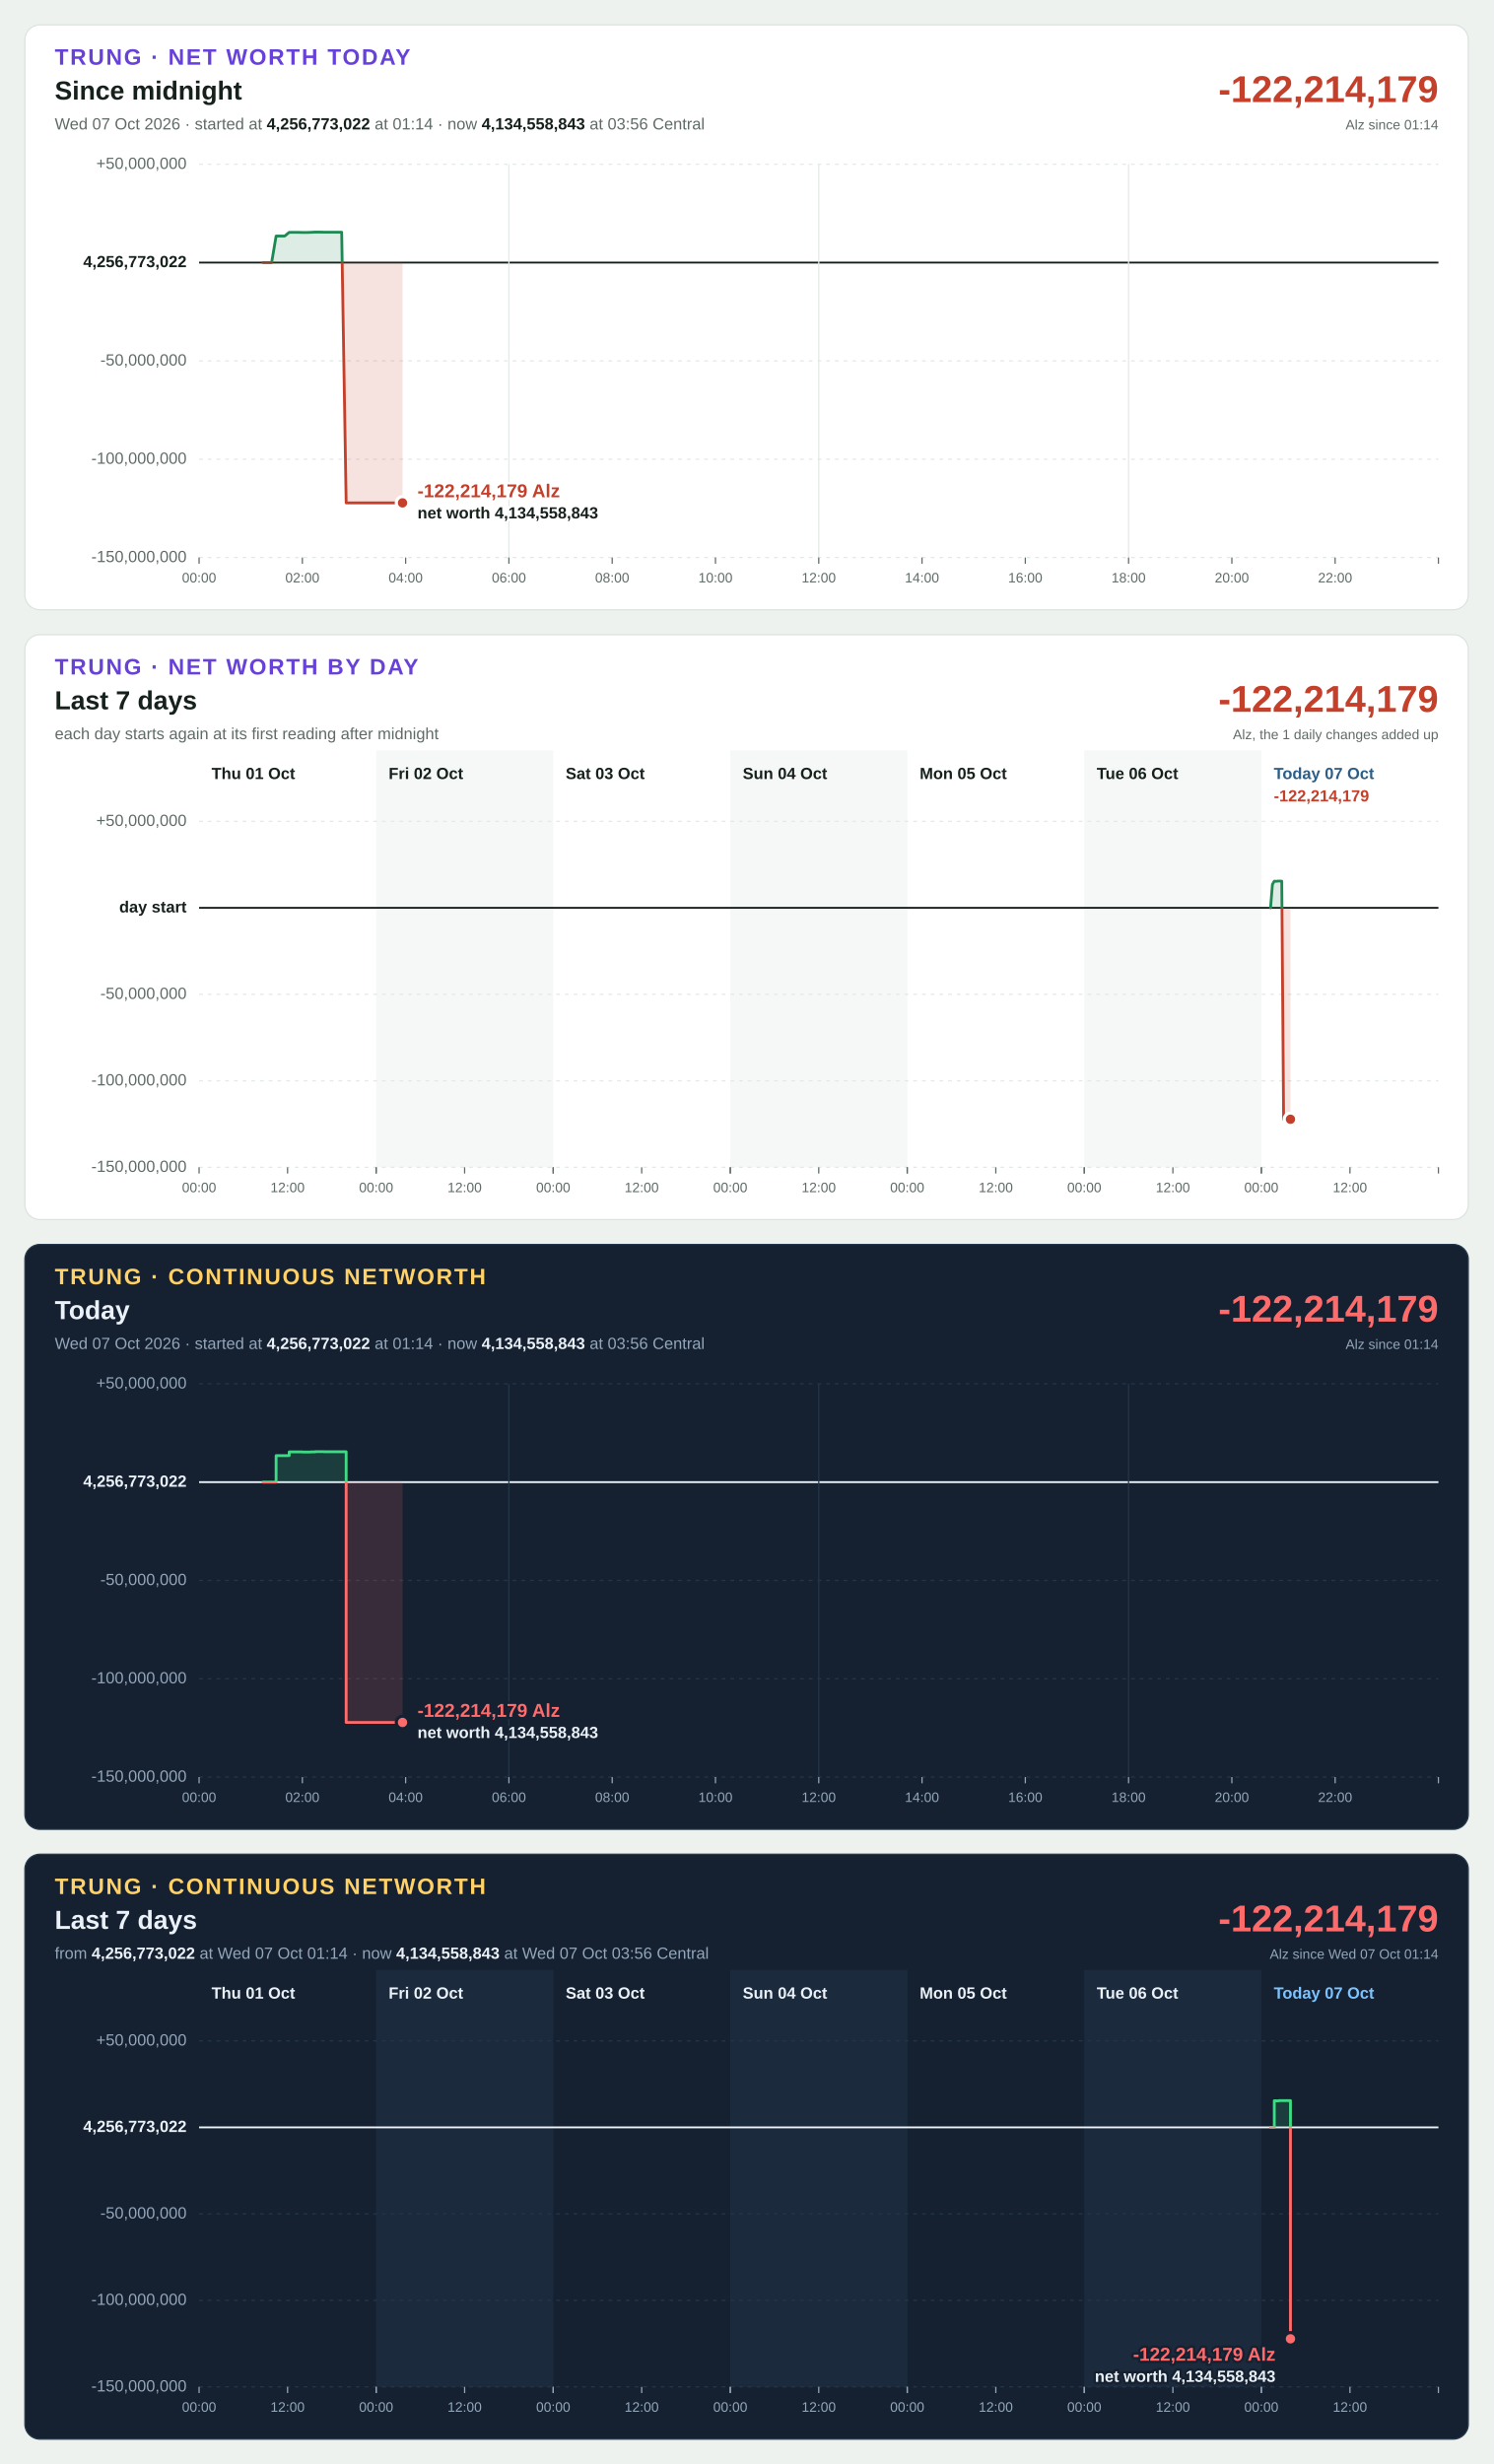
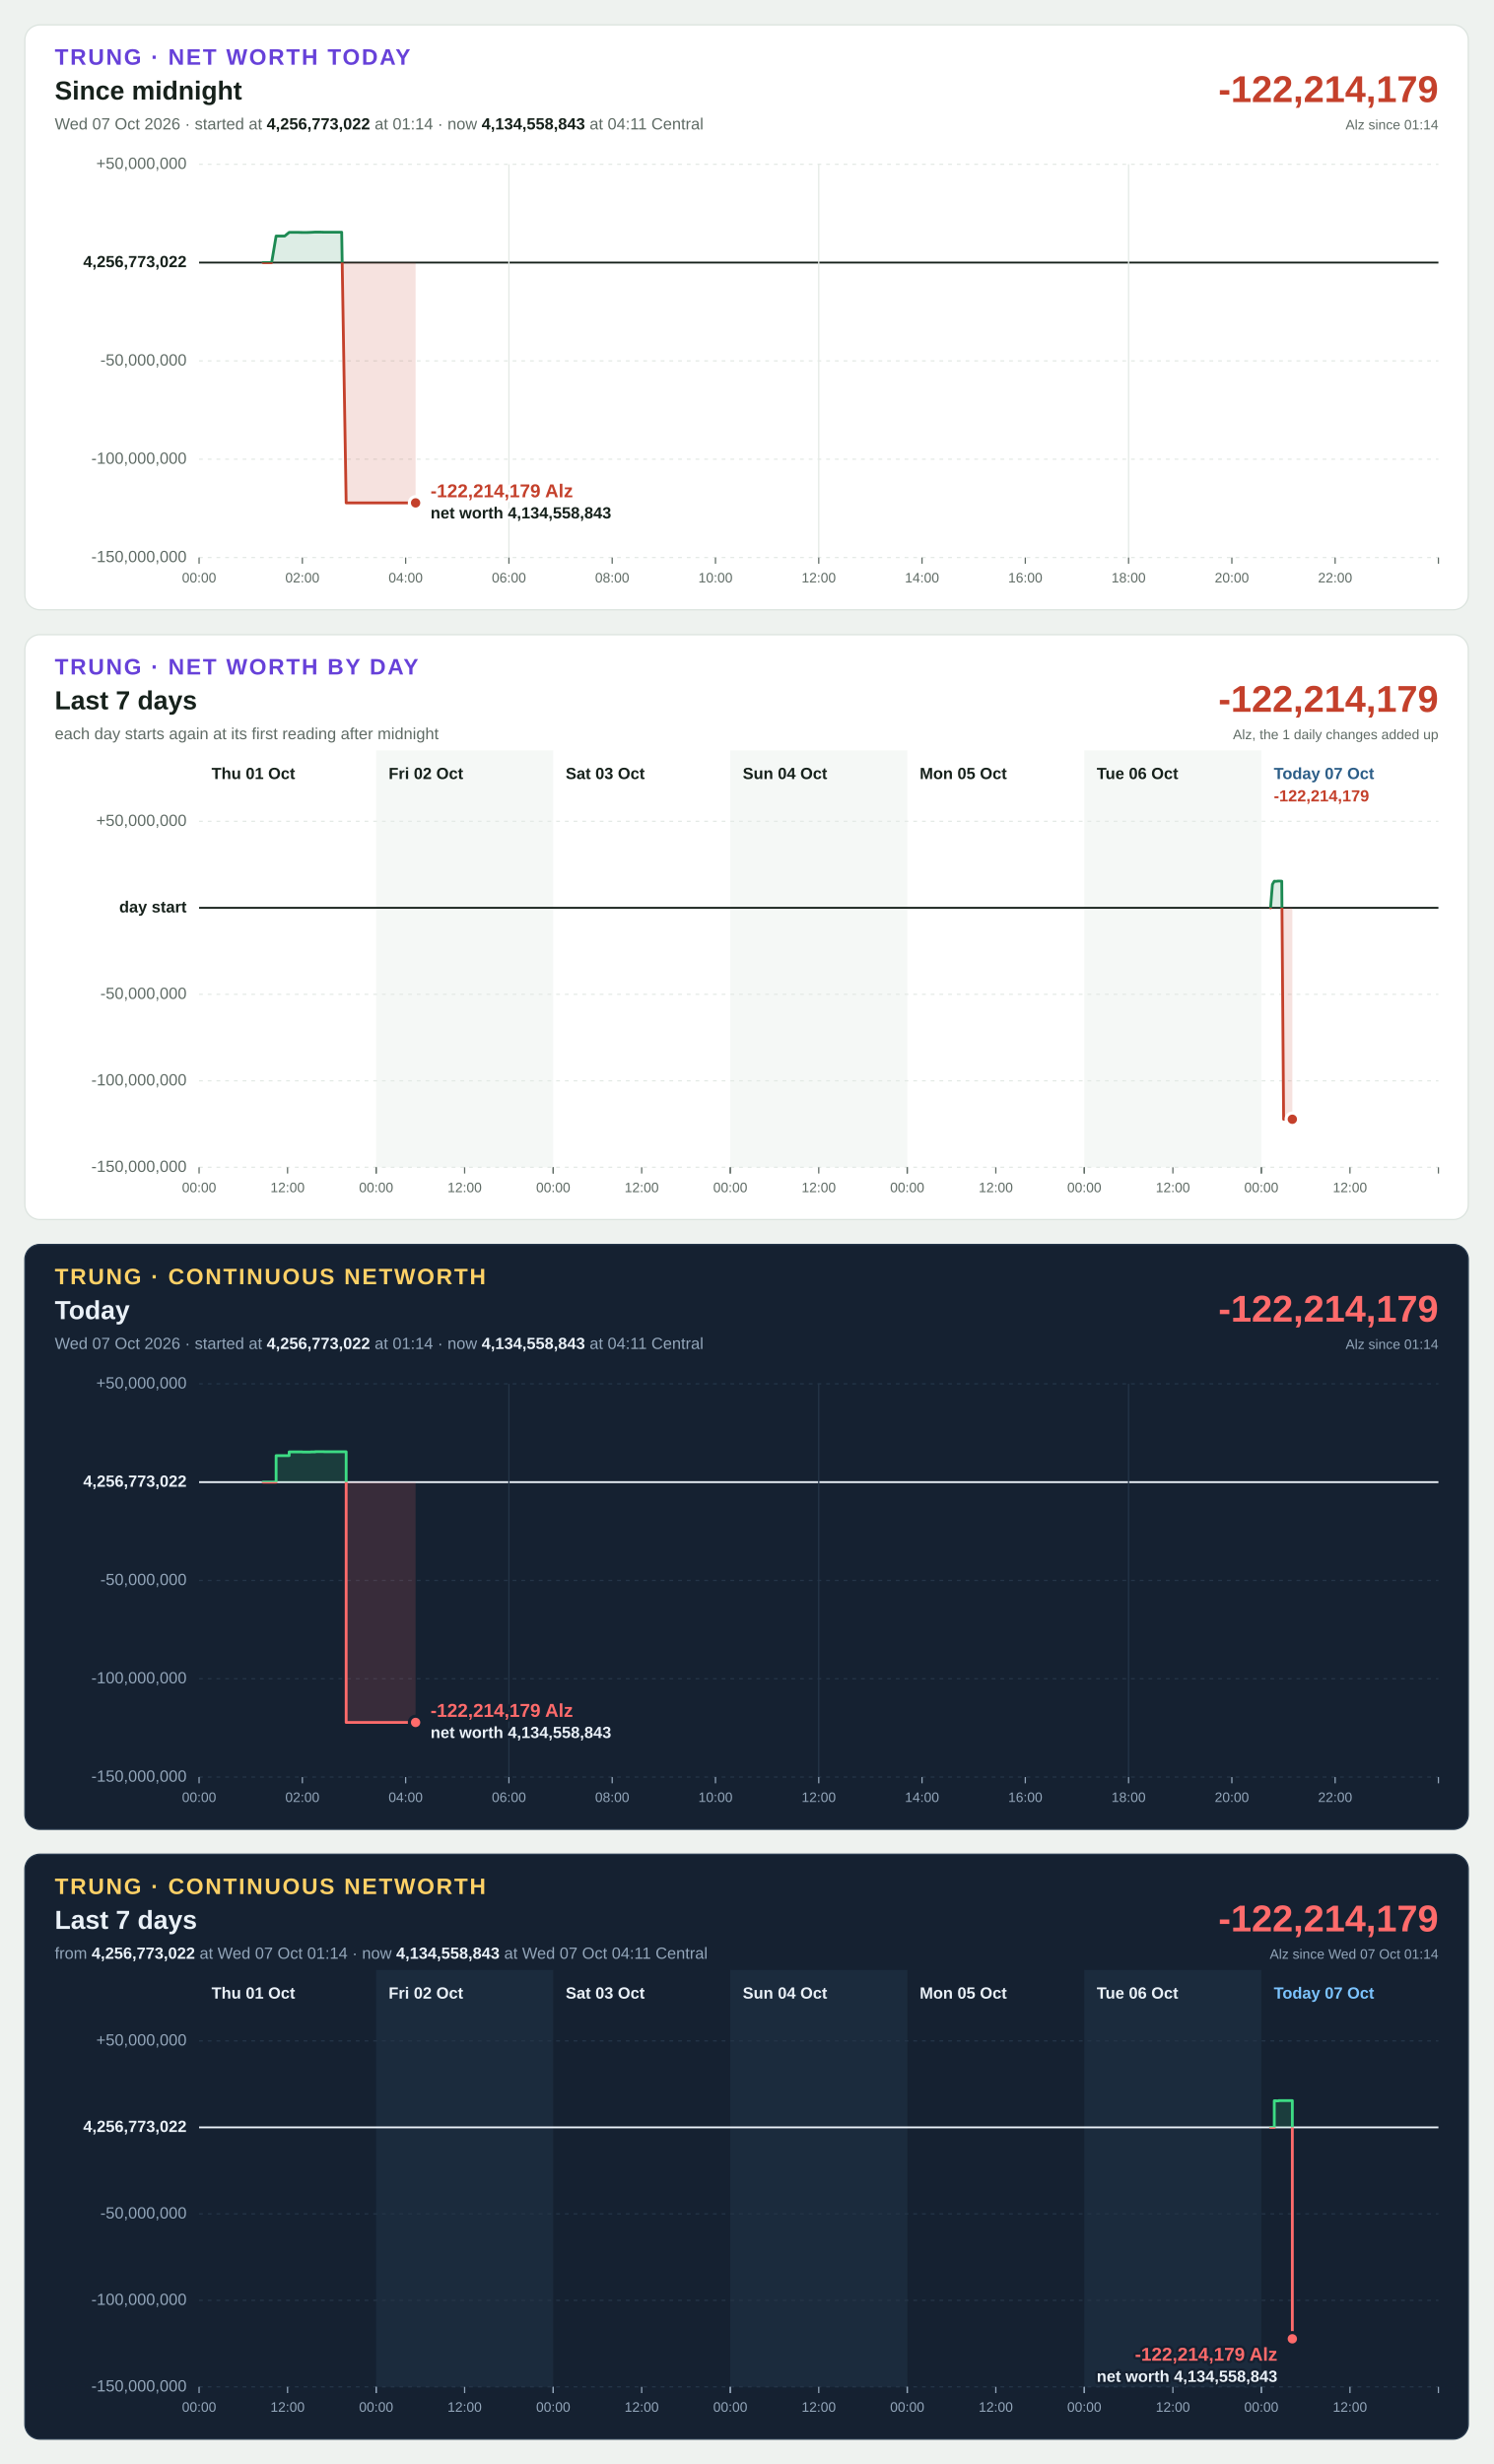
<svg xmlns="http://www.w3.org/2000/svg" width="1200" height="1980" viewBox="0 0 1200 1980" font-family="Segoe UI, Helvetica Neue, Arial, sans-serif" font-size="13" style="font-variant-numeric: tabular-nums">
  <rect width="1200" height="1980" fill="#eef2ef" />
  <g transform="translate(20,20)">
    <rect width="1160" height="470" rx="12" fill="#ffffff" stroke="#dbe3de" />
    <text x="24" y="32" font-size="18" font-weight="700" letter-spacing="1.4" fill="#6741d9">TRUNG · NET WORTH TODAY</text>
    <text x="24" y="60" font-size="21" font-weight="700" fill="#16211b">Since midnight</text>
-     <text x="24" y="84" fill="#5f6b65">Wed 07 Oct 2026 · started at <tspan font-weight="700" fill="#16211b">4,256,773,022</tspan> at 01:14 · now <tspan font-weight="700" fill="#16211b">4,134,558,843</tspan> at 03:56 Central</text>
+     <text x="24" y="84" fill="#5f6b65">Wed 07 Oct 2026 · started at <tspan font-weight="700" fill="#16211b">4,256,773,022</tspan> at 01:14 · now <tspan font-weight="700" fill="#16211b">4,134,558,843</tspan> at 04:11 Central</text>
    <text x="1136" y="62" font-size="30" font-weight="700" text-anchor="end" fill="#c4402b">-122,214,179</text>
    <text x="1136" y="84" font-size="11" text-anchor="end" fill="#5f6b65">Alz since 01:14</text>
    <line x1="140" x2="1136" y1="428.0" y2="428.0" stroke="#e3e9e5" stroke-width="1" stroke-dasharray="3 4" />
    <text x="130" y="428.0" text-anchor="end" dominant-baseline="middle" font-weight="400" fill="#5f6b65">-150,000,000</text>
    <line x1="140" x2="1136" y1="349.0" y2="349.0" stroke="#e3e9e5" stroke-width="1" stroke-dasharray="3 4" />
    <text x="130" y="349.0" text-anchor="end" dominant-baseline="middle" font-weight="400" fill="#5f6b65">-100,000,000</text>
    <line x1="140" x2="1136" y1="270.0" y2="270.0" stroke="#e3e9e5" stroke-width="1" stroke-dasharray="3 4" />
    <text x="130" y="270.0" text-anchor="end" dominant-baseline="middle" font-weight="400" fill="#5f6b65">-50,000,000</text>
    <line x1="140" x2="1136" y1="191.0" y2="191.0" stroke="#16211b" stroke-width="1.5" />
    <text x="130" y="191.0" text-anchor="end" dominant-baseline="middle" font-weight="700" fill="#16211b">4,256,773,022</text>
    <line x1="140" x2="1136" y1="112.0" y2="112.0" stroke="#e3e9e5" stroke-width="1" stroke-dasharray="3 4" />
    <text x="130" y="112.0" text-anchor="end" dominant-baseline="middle" font-weight="400" fill="#5f6b65">+50,000,000</text>
    <line x1="140.0" x2="140.0" y1="428" y2="433" stroke="#5f6b65" stroke-width="1" />
    <text x="140.0" y="448" font-size="11" text-anchor="middle" fill="#5f6b65">00:00</text>
    <line x1="223.0" x2="223.0" y1="428" y2="433" stroke="#5f6b65" stroke-width="1" />
    <text x="223.0" y="448" font-size="11" text-anchor="middle" fill="#5f6b65">02:00</text>
    <line x1="306.0" x2="306.0" y1="428" y2="433" stroke="#5f6b65" stroke-width="1" />
    <text x="306.0" y="448" font-size="11" text-anchor="middle" fill="#5f6b65">04:00</text>
    <line x1="389.0" x2="389.0" y1="112" y2="428" stroke="#e3e9e5" stroke-width="1" />
    <line x1="389.0" x2="389.0" y1="428" y2="433" stroke="#5f6b65" stroke-width="1" />
    <text x="389.0" y="448" font-size="11" text-anchor="middle" fill="#5f6b65">06:00</text>
    <line x1="472.0" x2="472.0" y1="428" y2="433" stroke="#5f6b65" stroke-width="1" />
    <text x="472.0" y="448" font-size="11" text-anchor="middle" fill="#5f6b65">08:00</text>
    <line x1="555.0" x2="555.0" y1="428" y2="433" stroke="#5f6b65" stroke-width="1" />
    <text x="555.0" y="448" font-size="11" text-anchor="middle" fill="#5f6b65">10:00</text>
    <line x1="638.0" x2="638.0" y1="112" y2="428" stroke="#e3e9e5" stroke-width="1" />
    <line x1="638.0" x2="638.0" y1="428" y2="433" stroke="#5f6b65" stroke-width="1" />
    <text x="638.0" y="448" font-size="11" text-anchor="middle" fill="#5f6b65">12:00</text>
    <line x1="721.0" x2="721.0" y1="428" y2="433" stroke="#5f6b65" stroke-width="1" />
    <text x="721.0" y="448" font-size="11" text-anchor="middle" fill="#5f6b65">14:00</text>
    <line x1="804.0" x2="804.0" y1="428" y2="433" stroke="#5f6b65" stroke-width="1" />
    <text x="804.0" y="448" font-size="11" text-anchor="middle" fill="#5f6b65">16:00</text>
    <line x1="887.0" x2="887.0" y1="112" y2="428" stroke="#e3e9e5" stroke-width="1" />
    <line x1="887.0" x2="887.0" y1="428" y2="433" stroke="#5f6b65" stroke-width="1" />
    <text x="887.0" y="448" font-size="11" text-anchor="middle" fill="#5f6b65">18:00</text>
    <line x1="970.0" x2="970.0" y1="428" y2="433" stroke="#5f6b65" stroke-width="1" />
    <text x="970.0" y="448" font-size="11" text-anchor="middle" fill="#5f6b65">20:00</text>
    <line x1="1053.0" x2="1053.0" y1="428" y2="433" stroke="#5f6b65" stroke-width="1" />
    <text x="1053.0" y="448" font-size="11" text-anchor="middle" fill="#5f6b65">22:00</text>
    <line x1="1136.0" x2="1136.0" y1="428" y2="433" stroke="#5f6b65" stroke-width="1" />
    <defs>
-       <path id="shape-today" d="M191.4 191.0L191.4 191.0L194.9 191.0L198.3 191.0L201.9 169.7L205.5 169.7L208.8 169.7L212.4 166.7L216.0 166.7L219.4 166.7L223.0 166.8L226.7 166.8L229.8 166.7L233.4 166.5L237.0 166.5L240.4 166.6L244.1 166.6L247.7 166.6L250.9 166.6L254.6 166.6L258.2 384.1L261.3 384.1L265.0 384.1L268.7 384.1L271.9 384.1L275.4 384.1L279.0 384.1L282.4 384.1L286.2 384.1L289.8 384.1L293.0 384.1L296.7 384.1L300.3 384.1L303.5 384.1L303.5 191.0Z" />
-       <path id="line-today" d="M191.4 191.0L194.9 191.0L198.3 191.0L201.9 169.7L205.5 169.7L208.8 169.7L212.4 166.7L216.0 166.7L219.4 166.7L223.0 166.8L226.7 166.8L229.8 166.7L233.4 166.5L237.0 166.5L240.4 166.6L244.1 166.6L247.7 166.6L250.9 166.6L254.6 166.6L258.2 384.1L261.3 384.1L265.0 384.1L268.7 384.1L271.9 384.1L275.4 384.1L279.0 384.1L282.4 384.1L286.2 384.1L289.8 384.1L293.0 384.1L296.7 384.1L300.3 384.1L303.5 384.1" />
+       <path id="shape-today" d="M191.4 191.0L191.4 191.0L194.9 191.0L198.3 191.0L201.9 169.7L205.5 169.7L208.8 169.7L212.4 166.7L216.0 166.7L219.4 166.7L223.0 166.8L226.7 166.8L229.8 166.7L233.4 166.5L237.0 166.5L240.4 166.6L244.1 166.6L247.7 166.6L250.9 166.6L254.6 166.6L258.2 384.1L261.3 384.1L265.0 384.1L268.7 384.1L271.9 384.1L275.4 384.1L279.0 384.1L282.4 384.1L286.2 384.1L289.8 384.1L293.0 384.1L296.7 384.1L300.3 384.1L303.5 384.1L307.2 384.1L310.8 384.1L314.0 384.1L314.0 191.0Z" />
+       <path id="line-today" d="M191.4 191.0L194.9 191.0L198.3 191.0L201.9 169.7L205.5 169.7L208.8 169.7L212.4 166.7L216.0 166.7L219.4 166.7L223.0 166.8L226.7 166.8L229.8 166.7L233.4 166.5L237.0 166.5L240.4 166.6L244.1 166.6L247.7 166.6L250.9 166.6L254.6 166.6L258.2 384.1L261.3 384.1L265.0 384.1L268.7 384.1L271.9 384.1L275.4 384.1L279.0 384.1L282.4 384.1L286.2 384.1L289.8 384.1L293.0 384.1L296.7 384.1L300.3 384.1L303.5 384.1L307.2 384.1L310.8 384.1L314.0 384.1" />
      <clipPath id="up-today">
        <rect x="140" y="112" width="996" height="79.0" />
      </clipPath>
      <clipPath id="down-today">
        <rect x="140" y="191.0" width="996" height="237.0" />
      </clipPath>
    </defs>
    <use href="#shape-today" fill="#1d8a53" fill-opacity="0.15" clip-path="url(#up-today)" />
    <use href="#line-today" fill="none" stroke="#1d8a53" stroke-width="2.25" stroke-linejoin="round" stroke-linecap="round" clip-path="url(#up-today)" />
    <use href="#shape-today" fill="#c4402b" fill-opacity="0.15" clip-path="url(#down-today)" />
    <use href="#line-today" fill="none" stroke="#c4402b" stroke-width="2.25" stroke-linejoin="round" stroke-linecap="round" clip-path="url(#down-today)" />
-     <circle cx="303.5" cy="384.1" r="5" fill="#c4402b" stroke="#ffffff" stroke-width="2.5" />
-     <text x="315.5" y="379.6" text-anchor="start" font-size="15" font-weight="700" fill="#c4402b" stroke="#ffffff" stroke-width="4" stroke-linejoin="round" paint-order="stroke">-122,214,179 Alz</text>
-     <text x="315.5" y="396.6" text-anchor="start" font-size="13" font-weight="600" fill="#16211b" stroke="#ffffff" stroke-width="4" stroke-linejoin="round" paint-order="stroke">net worth 4,134,558,843</text>
+     <circle cx="314.0" cy="384.1" r="5" fill="#c4402b" stroke="#ffffff" stroke-width="2.5" />
+     <text x="326.0" y="379.6" text-anchor="start" font-size="15" font-weight="700" fill="#c4402b" stroke="#ffffff" stroke-width="4" stroke-linejoin="round" paint-order="stroke">-122,214,179 Alz</text>
+     <text x="326.0" y="396.6" text-anchor="start" font-size="13" font-weight="600" fill="#16211b" stroke="#ffffff" stroke-width="4" stroke-linejoin="round" paint-order="stroke">net worth 4,134,558,843</text>
  </g>
  <g transform="translate(20,510)">
    <rect width="1160" height="470" rx="12" fill="#ffffff" stroke="#dbe3de" />
    <text x="24" y="32" font-size="18" font-weight="700" letter-spacing="1.4" fill="#6741d9">TRUNG · NET WORTH BY DAY</text>
    <text x="24" y="60" font-size="21" font-weight="700" fill="#16211b">Last 7 days</text>
    <text x="24" y="84" fill="#5f6b65">each day starts again at its first reading after midnight</text>
    <text x="1136" y="62" font-size="30" font-weight="700" text-anchor="end" fill="#c4402b">-122,214,179</text>
    <text x="1136" y="84" font-size="11" text-anchor="end" fill="#5f6b65">Alz, the 1 daily changes added up</text>
    <rect x="282.3" y="93" width="142.3" height="335" fill="#f5f8f6" />
    <rect x="566.9" y="93" width="142.3" height="335" fill="#f5f8f6" />
    <rect x="851.4" y="93" width="142.3" height="335" fill="#f5f8f6" />
    <line x1="140" x2="1136" y1="428.0" y2="428.0" stroke="#e3e9e5" stroke-width="1" stroke-dasharray="3 4" />
    <text x="130" y="428.0" text-anchor="end" dominant-baseline="middle" font-weight="400" fill="#5f6b65">-150,000,000</text>
    <line x1="140" x2="1136" y1="358.5" y2="358.5" stroke="#e3e9e5" stroke-width="1" stroke-dasharray="3 4" />
    <text x="130" y="358.5" text-anchor="end" dominant-baseline="middle" font-weight="400" fill="#5f6b65">-100,000,000</text>
    <line x1="140" x2="1136" y1="289.0" y2="289.0" stroke="#e3e9e5" stroke-width="1" stroke-dasharray="3 4" />
    <text x="130" y="289.0" text-anchor="end" dominant-baseline="middle" font-weight="400" fill="#5f6b65">-50,000,000</text>
    <line x1="140" x2="1136" y1="219.5" y2="219.5" stroke="#16211b" stroke-width="1.5" />
    <text x="130" y="219.5" text-anchor="end" dominant-baseline="middle" font-weight="700" fill="#16211b">day start</text>
    <line x1="140" x2="1136" y1="150.0" y2="150.0" stroke="#e3e9e5" stroke-width="1" stroke-dasharray="3 4" />
    <text x="130" y="150.0" text-anchor="end" dominant-baseline="middle" font-weight="400" fill="#5f6b65">+50,000,000</text>
    <text x="150.0" y="116" font-weight="700" fill="#16211b">Thu 01 Oct</text>
    <line x1="140.0" x2="140.0" y1="428" y2="433" stroke="#5f6b65" stroke-width="1" />
    <text x="140.0" y="448" font-size="11" text-anchor="middle" fill="#5f6b65">00:00</text>
    <line x1="211.1" x2="211.1" y1="428" y2="433" stroke="#5f6b65" stroke-width="1" />
    <text x="211.1" y="448" font-size="11" text-anchor="middle" fill="#5f6b65">12:00</text>
    <line x1="282.3" x2="282.3" y1="428" y2="433" stroke="#5f6b65" stroke-width="1" />
    <text x="292.3" y="116" font-weight="700" fill="#16211b">Fri 02 Oct</text>
    <line x1="282.3" x2="282.3" y1="428" y2="433" stroke="#5f6b65" stroke-width="1" />
    <text x="282.3" y="448" font-size="11" text-anchor="middle" fill="#5f6b65">00:00</text>
    <line x1="353.4" x2="353.4" y1="428" y2="433" stroke="#5f6b65" stroke-width="1" />
    <text x="353.4" y="448" font-size="11" text-anchor="middle" fill="#5f6b65">12:00</text>
    <line x1="424.6" x2="424.6" y1="428" y2="433" stroke="#5f6b65" stroke-width="1" />
    <text x="434.6" y="116" font-weight="700" fill="#16211b">Sat 03 Oct</text>
    <line x1="424.6" x2="424.6" y1="428" y2="433" stroke="#5f6b65" stroke-width="1" />
    <text x="424.6" y="448" font-size="11" text-anchor="middle" fill="#5f6b65">00:00</text>
    <line x1="495.7" x2="495.7" y1="428" y2="433" stroke="#5f6b65" stroke-width="1" />
    <text x="495.7" y="448" font-size="11" text-anchor="middle" fill="#5f6b65">12:00</text>
    <line x1="566.9" x2="566.9" y1="428" y2="433" stroke="#5f6b65" stroke-width="1" />
    <text x="576.9" y="116" font-weight="700" fill="#16211b">Sun 04 Oct</text>
    <line x1="566.9" x2="566.9" y1="428" y2="433" stroke="#5f6b65" stroke-width="1" />
    <text x="566.9" y="448" font-size="11" text-anchor="middle" fill="#5f6b65">00:00</text>
    <line x1="638.0" x2="638.0" y1="428" y2="433" stroke="#5f6b65" stroke-width="1" />
    <text x="638.0" y="448" font-size="11" text-anchor="middle" fill="#5f6b65">12:00</text>
    <line x1="709.1" x2="709.1" y1="428" y2="433" stroke="#5f6b65" stroke-width="1" />
    <text x="719.1" y="116" font-weight="700" fill="#16211b">Mon 05 Oct</text>
    <line x1="709.1" x2="709.1" y1="428" y2="433" stroke="#5f6b65" stroke-width="1" />
    <text x="709.1" y="448" font-size="11" text-anchor="middle" fill="#5f6b65">00:00</text>
    <line x1="780.3" x2="780.3" y1="428" y2="433" stroke="#5f6b65" stroke-width="1" />
    <text x="780.3" y="448" font-size="11" text-anchor="middle" fill="#5f6b65">12:00</text>
    <line x1="851.4" x2="851.4" y1="428" y2="433" stroke="#5f6b65" stroke-width="1" />
    <text x="861.4" y="116" font-weight="700" fill="#16211b">Tue 06 Oct</text>
    <line x1="851.4" x2="851.4" y1="428" y2="433" stroke="#5f6b65" stroke-width="1" />
    <text x="851.4" y="448" font-size="11" text-anchor="middle" fill="#5f6b65">00:00</text>
    <line x1="922.6" x2="922.6" y1="428" y2="433" stroke="#5f6b65" stroke-width="1" />
    <text x="922.6" y="448" font-size="11" text-anchor="middle" fill="#5f6b65">12:00</text>
    <line x1="993.7" x2="993.7" y1="428" y2="433" stroke="#5f6b65" stroke-width="1" />
    <text x="1003.7" y="116" font-weight="700" fill="#2b5d87">Today 07 Oct</text>
    <line x1="993.7" x2="993.7" y1="428" y2="433" stroke="#5f6b65" stroke-width="1" />
    <text x="993.7" y="448" font-size="11" text-anchor="middle" fill="#5f6b65">00:00</text>
    <line x1="1064.9" x2="1064.9" y1="428" y2="433" stroke="#5f6b65" stroke-width="1" />
    <text x="1064.9" y="448" font-size="11" text-anchor="middle" fill="#5f6b65">12:00</text>
    <line x1="1136.0" x2="1136.0" y1="428" y2="433" stroke="#5f6b65" stroke-width="1" />
    <text x="1003.7" y="134" font-weight="700" fill="#c4402b">-122,214,179</text>
    <defs>
-       <path id="shape-day6" d="M1001.1 219.5L1001.1 219.5L1002.6 200.7L1004.1 198.1L1005.6 198.2L1007.1 198.0L1008.6 198.0L1010.1 198.1L1011.6 389.4L1013.1 389.4L1014.6 389.4L1016.1 389.4L1017.1 389.4L1017.1 219.5Z" />
-       <path id="line-day6" d="M1001.1 219.5L1002.6 200.7L1004.1 198.1L1005.6 198.2L1007.1 198.0L1008.6 198.0L1010.1 198.1L1011.6 389.4L1013.1 389.4L1014.6 389.4L1016.1 389.4L1017.1 389.4" />
+       <path id="shape-day6" d="M1001.1 219.5L1001.1 219.5L1002.6 200.7L1004.1 198.1L1005.6 198.2L1007.1 198.0L1008.6 198.0L1010.1 198.1L1011.6 389.4L1013.1 389.4L1014.6 389.4L1016.1 389.4L1017.6 389.4L1018.6 389.4L1018.6 219.5Z" />
+       <path id="line-day6" d="M1001.1 219.5L1002.6 200.7L1004.1 198.1L1005.6 198.2L1007.1 198.0L1008.6 198.0L1010.1 198.1L1011.6 389.4L1013.1 389.4L1014.6 389.4L1016.1 389.4L1017.6 389.4L1018.6 389.4" />
      <clipPath id="up-day6">
        <rect x="140" y="150" width="996" height="69.5" />
      </clipPath>
      <clipPath id="down-day6">
        <rect x="140" y="219.5" width="996" height="208.5" />
      </clipPath>
    </defs>
    <use href="#shape-day6" fill="#1d8a53" fill-opacity="0.15" clip-path="url(#up-day6)" />
    <use href="#line-day6" fill="none" stroke="#1d8a53" stroke-width="2.25" stroke-linejoin="round" stroke-linecap="round" clip-path="url(#up-day6)" />
    <use href="#shape-day6" fill="#c4402b" fill-opacity="0.15" clip-path="url(#down-day6)" />
    <use href="#line-day6" fill="none" stroke="#c4402b" stroke-width="2.25" stroke-linejoin="round" stroke-linecap="round" clip-path="url(#down-day6)" />
-     <circle cx="1017.1" cy="389.4" r="5" fill="#c4402b" stroke="#ffffff" stroke-width="2.5" />
+     <circle cx="1018.6" cy="389.4" r="5" fill="#c4402b" stroke="#ffffff" stroke-width="2.5" />
  </g>
  <g transform="translate(20,1000)">
    <rect width="1160" height="470" rx="12" fill="#152131" stroke="#24364a" />
    <text x="24" y="32" font-size="18" font-weight="700" letter-spacing="1.4" fill="#ffd166">TRUNG · CONTINUOUS NETWORTH</text>
    <text x="24" y="60" font-size="21" font-weight="700" fill="#eaf1f8">Today</text>
-     <text x="24" y="84" fill="#93a6ba">Wed 07 Oct 2026 · started at <tspan font-weight="700" fill="#eaf1f8">4,256,773,022</tspan> at 01:14 · now <tspan font-weight="700" fill="#eaf1f8">4,134,558,843</tspan> at 03:56 Central</text>
+     <text x="24" y="84" fill="#93a6ba">Wed 07 Oct 2026 · started at <tspan font-weight="700" fill="#eaf1f8">4,256,773,022</tspan> at 01:14 · now <tspan font-weight="700" fill="#eaf1f8">4,134,558,843</tspan> at 04:11 Central</text>
    <text x="1136" y="62" font-size="30" font-weight="700" text-anchor="end" fill="#ff6b6b">-122,214,179</text>
    <text x="1136" y="84" font-size="11" text-anchor="end" fill="#93a6ba">Alz since 01:14</text>
    <line x1="140" x2="1136" y1="428.0" y2="428.0" stroke="#243548" stroke-width="1" stroke-dasharray="3 4" />
    <text x="130" y="428.0" text-anchor="end" dominant-baseline="middle" font-weight="400" fill="#93a6ba">-150,000,000</text>
    <line x1="140" x2="1136" y1="349.0" y2="349.0" stroke="#243548" stroke-width="1" stroke-dasharray="3 4" />
    <text x="130" y="349.0" text-anchor="end" dominant-baseline="middle" font-weight="400" fill="#93a6ba">-100,000,000</text>
    <line x1="140" x2="1136" y1="270.0" y2="270.0" stroke="#243548" stroke-width="1" stroke-dasharray="3 4" />
    <text x="130" y="270.0" text-anchor="end" dominant-baseline="middle" font-weight="400" fill="#93a6ba">-50,000,000</text>
    <line x1="140" x2="1136" y1="191.0" y2="191.0" stroke="#eaf1f8" stroke-width="1.5" />
    <text x="130" y="191.0" text-anchor="end" dominant-baseline="middle" font-weight="700" fill="#eaf1f8">4,256,773,022</text>
    <line x1="140" x2="1136" y1="112.0" y2="112.0" stroke="#243548" stroke-width="1" stroke-dasharray="3 4" />
    <text x="130" y="112.0" text-anchor="end" dominant-baseline="middle" font-weight="400" fill="#93a6ba">+50,000,000</text>
    <line x1="140.0" x2="140.0" y1="428" y2="433" stroke="#93a6ba" stroke-width="1" />
    <text x="140.0" y="448" font-size="11" text-anchor="middle" fill="#93a6ba">00:00</text>
    <line x1="223.0" x2="223.0" y1="428" y2="433" stroke="#93a6ba" stroke-width="1" />
    <text x="223.0" y="448" font-size="11" text-anchor="middle" fill="#93a6ba">02:00</text>
    <line x1="306.0" x2="306.0" y1="428" y2="433" stroke="#93a6ba" stroke-width="1" />
    <text x="306.0" y="448" font-size="11" text-anchor="middle" fill="#93a6ba">04:00</text>
    <line x1="389.0" x2="389.0" y1="112" y2="428" stroke="#243548" stroke-width="1" />
    <line x1="389.0" x2="389.0" y1="428" y2="433" stroke="#93a6ba" stroke-width="1" />
    <text x="389.0" y="448" font-size="11" text-anchor="middle" fill="#93a6ba">06:00</text>
    <line x1="472.0" x2="472.0" y1="428" y2="433" stroke="#93a6ba" stroke-width="1" />
    <text x="472.0" y="448" font-size="11" text-anchor="middle" fill="#93a6ba">08:00</text>
    <line x1="555.0" x2="555.0" y1="428" y2="433" stroke="#93a6ba" stroke-width="1" />
    <text x="555.0" y="448" font-size="11" text-anchor="middle" fill="#93a6ba">10:00</text>
    <line x1="638.0" x2="638.0" y1="112" y2="428" stroke="#243548" stroke-width="1" />
    <line x1="638.0" x2="638.0" y1="428" y2="433" stroke="#93a6ba" stroke-width="1" />
    <text x="638.0" y="448" font-size="11" text-anchor="middle" fill="#93a6ba">12:00</text>
    <line x1="721.0" x2="721.0" y1="428" y2="433" stroke="#93a6ba" stroke-width="1" />
    <text x="721.0" y="448" font-size="11" text-anchor="middle" fill="#93a6ba">14:00</text>
    <line x1="804.0" x2="804.0" y1="428" y2="433" stroke="#93a6ba" stroke-width="1" />
    <text x="804.0" y="448" font-size="11" text-anchor="middle" fill="#93a6ba">16:00</text>
    <line x1="887.0" x2="887.0" y1="112" y2="428" stroke="#243548" stroke-width="1" />
    <line x1="887.0" x2="887.0" y1="428" y2="433" stroke="#93a6ba" stroke-width="1" />
    <text x="887.0" y="448" font-size="11" text-anchor="middle" fill="#93a6ba">18:00</text>
    <line x1="970.0" x2="970.0" y1="428" y2="433" stroke="#93a6ba" stroke-width="1" />
    <text x="970.0" y="448" font-size="11" text-anchor="middle" fill="#93a6ba">20:00</text>
    <line x1="1053.0" x2="1053.0" y1="428" y2="433" stroke="#93a6ba" stroke-width="1" />
    <text x="1053.0" y="448" font-size="11" text-anchor="middle" fill="#93a6ba">22:00</text>
    <line x1="1136.0" x2="1136.0" y1="428" y2="433" stroke="#93a6ba" stroke-width="1" />
    <defs>
-       <path id="shape-flow-today" d="M191.4 191.0L191.4 191.0L201.9 191.0L201.9 169.7L205.5 169.7L205.5 169.7L212.4 169.7L212.4 166.7L216.0 166.7L216.0 166.7L219.4 166.7L219.4 166.7L223.0 166.7L223.0 166.8L229.8 166.8L229.8 166.7L233.4 166.7L233.4 166.5L237.0 166.5L237.0 166.5L240.4 166.5L240.4 166.6L247.7 166.6L247.7 166.6L250.9 166.6L250.9 166.6L254.6 166.6L254.6 166.6L258.2 166.6L258.2 384.1L303.5 384.1L303.5 384.1L303.5 191.0Z" />
-       <path id="line-flow-today" d="M191.4 191.0L201.9 191.0L201.9 169.7L205.5 169.7L205.5 169.7L212.4 169.7L212.4 166.7L216.0 166.7L216.0 166.7L219.4 166.7L219.4 166.7L223.0 166.7L223.0 166.8L229.8 166.8L229.8 166.7L233.4 166.7L233.4 166.5L237.0 166.5L237.0 166.5L240.4 166.5L240.4 166.6L247.7 166.6L247.7 166.6L250.9 166.6L250.9 166.6L254.6 166.6L254.6 166.6L258.2 166.6L258.2 384.1L303.5 384.1L303.5 384.1" />
+       <path id="shape-flow-today" d="M191.4 191.0L191.4 191.0L201.9 191.0L201.9 169.7L205.5 169.7L205.5 169.7L212.4 169.7L212.4 166.7L216.0 166.7L216.0 166.7L219.4 166.7L219.4 166.7L223.0 166.7L223.0 166.8L229.8 166.8L229.8 166.7L233.4 166.7L233.4 166.5L237.0 166.5L237.0 166.5L240.4 166.5L240.4 166.6L247.7 166.6L247.7 166.6L250.9 166.6L250.9 166.6L254.6 166.6L254.6 166.6L258.2 166.6L258.2 384.1L314.0 384.1L314.0 384.1L314.0 191.0Z" />
+       <path id="line-flow-today" d="M191.4 191.0L201.9 191.0L201.9 169.7L205.5 169.7L205.5 169.7L212.4 169.7L212.4 166.7L216.0 166.7L216.0 166.7L219.4 166.7L219.4 166.7L223.0 166.7L223.0 166.8L229.8 166.8L229.8 166.7L233.4 166.7L233.4 166.5L237.0 166.5L237.0 166.5L240.4 166.5L240.4 166.6L247.7 166.6L247.7 166.6L250.9 166.6L250.9 166.6L254.6 166.6L254.6 166.6L258.2 166.6L258.2 384.1L314.0 384.1L314.0 384.1" />
      <clipPath id="up-flow-today">
        <rect x="140" y="112" width="996" height="79.0" />
      </clipPath>
      <clipPath id="down-flow-today">
        <rect x="140" y="191.0" width="996" height="237.0" />
      </clipPath>
    </defs>
    <use href="#shape-flow-today" fill="#3ddc84" fill-opacity="0.15" clip-path="url(#up-flow-today)" />
    <use href="#line-flow-today" fill="none" stroke="#3ddc84" stroke-width="2.25" stroke-linejoin="round" stroke-linecap="round" clip-path="url(#up-flow-today)" />
    <use href="#shape-flow-today" fill="#ff6b6b" fill-opacity="0.15" clip-path="url(#down-flow-today)" />
    <use href="#line-flow-today" fill="none" stroke="#ff6b6b" stroke-width="2.25" stroke-linejoin="round" stroke-linecap="round" clip-path="url(#down-flow-today)" />
-     <circle cx="303.5" cy="384.1" r="5" fill="#ff6b6b" stroke="#152131" stroke-width="2.5" />
-     <text x="315.5" y="379.6" text-anchor="start" font-size="15" font-weight="700" fill="#ff6b6b" stroke="#152131" stroke-width="4" stroke-linejoin="round" paint-order="stroke">-122,214,179 Alz</text>
-     <text x="315.5" y="396.6" text-anchor="start" font-size="13" font-weight="600" fill="#eaf1f8" stroke="#152131" stroke-width="4" stroke-linejoin="round" paint-order="stroke">net worth 4,134,558,843</text>
+     <circle cx="314.0" cy="384.1" r="5" fill="#ff6b6b" stroke="#152131" stroke-width="2.5" />
+     <text x="326.0" y="379.6" text-anchor="start" font-size="15" font-weight="700" fill="#ff6b6b" stroke="#152131" stroke-width="4" stroke-linejoin="round" paint-order="stroke">-122,214,179 Alz</text>
+     <text x="326.0" y="396.6" text-anchor="start" font-size="13" font-weight="600" fill="#eaf1f8" stroke="#152131" stroke-width="4" stroke-linejoin="round" paint-order="stroke">net worth 4,134,558,843</text>
  </g>
  <g transform="translate(20,1490)">
    <rect width="1160" height="470" rx="12" fill="#152131" stroke="#24364a" />
    <text x="24" y="32" font-size="18" font-weight="700" letter-spacing="1.4" fill="#ffd166">TRUNG · CONTINUOUS NETWORTH</text>
    <text x="24" y="60" font-size="21" font-weight="700" fill="#eaf1f8">Last 7 days</text>
-     <text x="24" y="84" fill="#93a6ba">from <tspan font-weight="700" fill="#eaf1f8">4,256,773,022</tspan> at Wed 07 Oct 01:14 · now <tspan font-weight="700" fill="#eaf1f8">4,134,558,843</tspan> at Wed 07 Oct 03:56 Central</text>
+     <text x="24" y="84" fill="#93a6ba">from <tspan font-weight="700" fill="#eaf1f8">4,256,773,022</tspan> at Wed 07 Oct 01:14 · now <tspan font-weight="700" fill="#eaf1f8">4,134,558,843</tspan> at Wed 07 Oct 04:11 Central</text>
    <text x="1136" y="62" font-size="30" font-weight="700" text-anchor="end" fill="#ff6b6b">-122,214,179</text>
    <text x="1136" y="84" font-size="11" text-anchor="end" fill="#93a6ba">Alz since Wed 07 Oct 01:14</text>
    <rect x="282.3" y="93" width="142.3" height="335" fill="#1b2b3d" />
    <rect x="566.9" y="93" width="142.3" height="335" fill="#1b2b3d" />
    <rect x="851.4" y="93" width="142.3" height="335" fill="#1b2b3d" />
    <line x1="140" x2="1136" y1="428.0" y2="428.0" stroke="#243548" stroke-width="1" stroke-dasharray="3 4" />
    <text x="130" y="428.0" text-anchor="end" dominant-baseline="middle" font-weight="400" fill="#93a6ba">-150,000,000</text>
    <line x1="140" x2="1136" y1="358.5" y2="358.5" stroke="#243548" stroke-width="1" stroke-dasharray="3 4" />
    <text x="130" y="358.5" text-anchor="end" dominant-baseline="middle" font-weight="400" fill="#93a6ba">-100,000,000</text>
    <line x1="140" x2="1136" y1="289.0" y2="289.0" stroke="#243548" stroke-width="1" stroke-dasharray="3 4" />
    <text x="130" y="289.0" text-anchor="end" dominant-baseline="middle" font-weight="400" fill="#93a6ba">-50,000,000</text>
    <line x1="140" x2="1136" y1="219.5" y2="219.5" stroke="#eaf1f8" stroke-width="1.5" />
    <text x="130" y="219.5" text-anchor="end" dominant-baseline="middle" font-weight="700" fill="#eaf1f8">4,256,773,022</text>
    <line x1="140" x2="1136" y1="150.0" y2="150.0" stroke="#243548" stroke-width="1" stroke-dasharray="3 4" />
    <text x="130" y="150.0" text-anchor="end" dominant-baseline="middle" font-weight="400" fill="#93a6ba">+50,000,000</text>
    <text x="150.0" y="116" font-weight="700" fill="#eaf1f8">Thu 01 Oct</text>
    <line x1="140.0" x2="140.0" y1="428" y2="433" stroke="#93a6ba" stroke-width="1" />
    <text x="140.0" y="448" font-size="11" text-anchor="middle" fill="#93a6ba">00:00</text>
    <line x1="211.1" x2="211.1" y1="428" y2="433" stroke="#93a6ba" stroke-width="1" />
    <text x="211.1" y="448" font-size="11" text-anchor="middle" fill="#93a6ba">12:00</text>
    <line x1="282.3" x2="282.3" y1="428" y2="433" stroke="#93a6ba" stroke-width="1" />
    <text x="292.3" y="116" font-weight="700" fill="#eaf1f8">Fri 02 Oct</text>
    <line x1="282.3" x2="282.3" y1="428" y2="433" stroke="#93a6ba" stroke-width="1" />
    <text x="282.3" y="448" font-size="11" text-anchor="middle" fill="#93a6ba">00:00</text>
    <line x1="353.4" x2="353.4" y1="428" y2="433" stroke="#93a6ba" stroke-width="1" />
    <text x="353.4" y="448" font-size="11" text-anchor="middle" fill="#93a6ba">12:00</text>
    <line x1="424.6" x2="424.6" y1="428" y2="433" stroke="#93a6ba" stroke-width="1" />
    <text x="434.6" y="116" font-weight="700" fill="#eaf1f8">Sat 03 Oct</text>
    <line x1="424.6" x2="424.6" y1="428" y2="433" stroke="#93a6ba" stroke-width="1" />
    <text x="424.6" y="448" font-size="11" text-anchor="middle" fill="#93a6ba">00:00</text>
    <line x1="495.7" x2="495.7" y1="428" y2="433" stroke="#93a6ba" stroke-width="1" />
    <text x="495.7" y="448" font-size="11" text-anchor="middle" fill="#93a6ba">12:00</text>
    <line x1="566.9" x2="566.9" y1="428" y2="433" stroke="#93a6ba" stroke-width="1" />
    <text x="576.9" y="116" font-weight="700" fill="#eaf1f8">Sun 04 Oct</text>
    <line x1="566.9" x2="566.9" y1="428" y2="433" stroke="#93a6ba" stroke-width="1" />
    <text x="566.9" y="448" font-size="11" text-anchor="middle" fill="#93a6ba">00:00</text>
    <line x1="638.0" x2="638.0" y1="428" y2="433" stroke="#93a6ba" stroke-width="1" />
    <text x="638.0" y="448" font-size="11" text-anchor="middle" fill="#93a6ba">12:00</text>
    <line x1="709.1" x2="709.1" y1="428" y2="433" stroke="#93a6ba" stroke-width="1" />
    <text x="719.1" y="116" font-weight="700" fill="#eaf1f8">Mon 05 Oct</text>
    <line x1="709.1" x2="709.1" y1="428" y2="433" stroke="#93a6ba" stroke-width="1" />
    <text x="709.1" y="448" font-size="11" text-anchor="middle" fill="#93a6ba">00:00</text>
    <line x1="780.3" x2="780.3" y1="428" y2="433" stroke="#93a6ba" stroke-width="1" />
    <text x="780.3" y="448" font-size="11" text-anchor="middle" fill="#93a6ba">12:00</text>
    <line x1="851.4" x2="851.4" y1="428" y2="433" stroke="#93a6ba" stroke-width="1" />
    <text x="861.4" y="116" font-weight="700" fill="#eaf1f8">Tue 06 Oct</text>
    <line x1="851.4" x2="851.4" y1="428" y2="433" stroke="#93a6ba" stroke-width="1" />
    <text x="851.4" y="448" font-size="11" text-anchor="middle" fill="#93a6ba">00:00</text>
    <line x1="922.6" x2="922.6" y1="428" y2="433" stroke="#93a6ba" stroke-width="1" />
    <text x="922.6" y="448" font-size="11" text-anchor="middle" fill="#93a6ba">12:00</text>
    <line x1="993.7" x2="993.7" y1="428" y2="433" stroke="#93a6ba" stroke-width="1" />
    <text x="1003.7" y="116" font-weight="700" fill="#7cc4ff">Today 07 Oct</text>
    <line x1="993.7" x2="993.7" y1="428" y2="433" stroke="#93a6ba" stroke-width="1" />
    <text x="993.7" y="448" font-size="11" text-anchor="middle" fill="#93a6ba">00:00</text>
    <line x1="1064.9" x2="1064.9" y1="428" y2="433" stroke="#93a6ba" stroke-width="1" />
    <text x="1064.9" y="448" font-size="11" text-anchor="middle" fill="#93a6ba">12:00</text>
    <line x1="1136.0" x2="1136.0" y1="428" y2="433" stroke="#93a6ba" stroke-width="1" />
    <defs>
-       <path id="shape-flow-week" d="M1001.1 219.5L1001.1 219.5L1004.1 219.5L1004.1 198.1L1005.6 198.1L1005.6 198.2L1007.6 198.2L1007.6 198.0L1009.6 198.0L1009.6 198.0L1017.1 198.0L1017.1 389.4L1017.1 219.5Z" />
-       <path id="line-flow-week" d="M1001.1 219.5L1004.1 219.5L1004.1 198.1L1005.6 198.1L1005.6 198.2L1007.6 198.2L1007.6 198.0L1009.6 198.0L1009.6 198.0L1017.1 198.0L1017.1 389.4" />
+       <path id="shape-flow-week" d="M1001.1 219.5L1001.1 219.5L1004.1 219.5L1004.1 198.1L1005.6 198.1L1005.6 198.2L1007.6 198.2L1007.6 198.0L1009.6 198.0L1009.6 198.0L1018.6 198.0L1018.6 389.4L1018.6 219.5Z" />
+       <path id="line-flow-week" d="M1001.1 219.5L1004.1 219.5L1004.1 198.1L1005.6 198.1L1005.6 198.2L1007.6 198.2L1007.6 198.0L1009.6 198.0L1009.6 198.0L1018.6 198.0L1018.6 389.4" />
      <clipPath id="up-flow-week">
        <rect x="140" y="150" width="996" height="69.5" />
      </clipPath>
      <clipPath id="down-flow-week">
        <rect x="140" y="219.5" width="996" height="208.5" />
      </clipPath>
    </defs>
    <use href="#shape-flow-week" fill="#3ddc84" fill-opacity="0.15" clip-path="url(#up-flow-week)" />
    <use href="#line-flow-week" fill="none" stroke="#3ddc84" stroke-width="2.25" stroke-linejoin="round" stroke-linecap="round" clip-path="url(#up-flow-week)" />
    <use href="#shape-flow-week" fill="#ff6b6b" fill-opacity="0.15" clip-path="url(#down-flow-week)" />
    <use href="#line-flow-week" fill="none" stroke="#ff6b6b" stroke-width="2.25" stroke-linejoin="round" stroke-linecap="round" clip-path="url(#down-flow-week)" />
-     <circle cx="1017.1" cy="389.4" r="5" fill="#ff6b6b" stroke="#152131" stroke-width="2.5" />
-     <text x="1005.1" y="407.0" text-anchor="end" font-size="15" font-weight="700" fill="#ff6b6b" stroke="#152131" stroke-width="4" stroke-linejoin="round" paint-order="stroke">-122,214,179 Alz</text>
-     <text x="1005.1" y="424.0" text-anchor="end" font-size="13" font-weight="600" fill="#eaf1f8" stroke="#152131" stroke-width="4" stroke-linejoin="round" paint-order="stroke">net worth 4,134,558,843</text>
+     <circle cx="1018.6" cy="389.4" r="5" fill="#ff6b6b" stroke="#152131" stroke-width="2.5" />
+     <text x="1006.6" y="407.0" text-anchor="end" font-size="15" font-weight="700" fill="#ff6b6b" stroke="#152131" stroke-width="4" stroke-linejoin="round" paint-order="stroke">-122,214,179 Alz</text>
+     <text x="1006.6" y="424.0" text-anchor="end" font-size="13" font-weight="600" fill="#eaf1f8" stroke="#152131" stroke-width="4" stroke-linejoin="round" paint-order="stroke">net worth 4,134,558,843</text>
  </g>
</svg>
